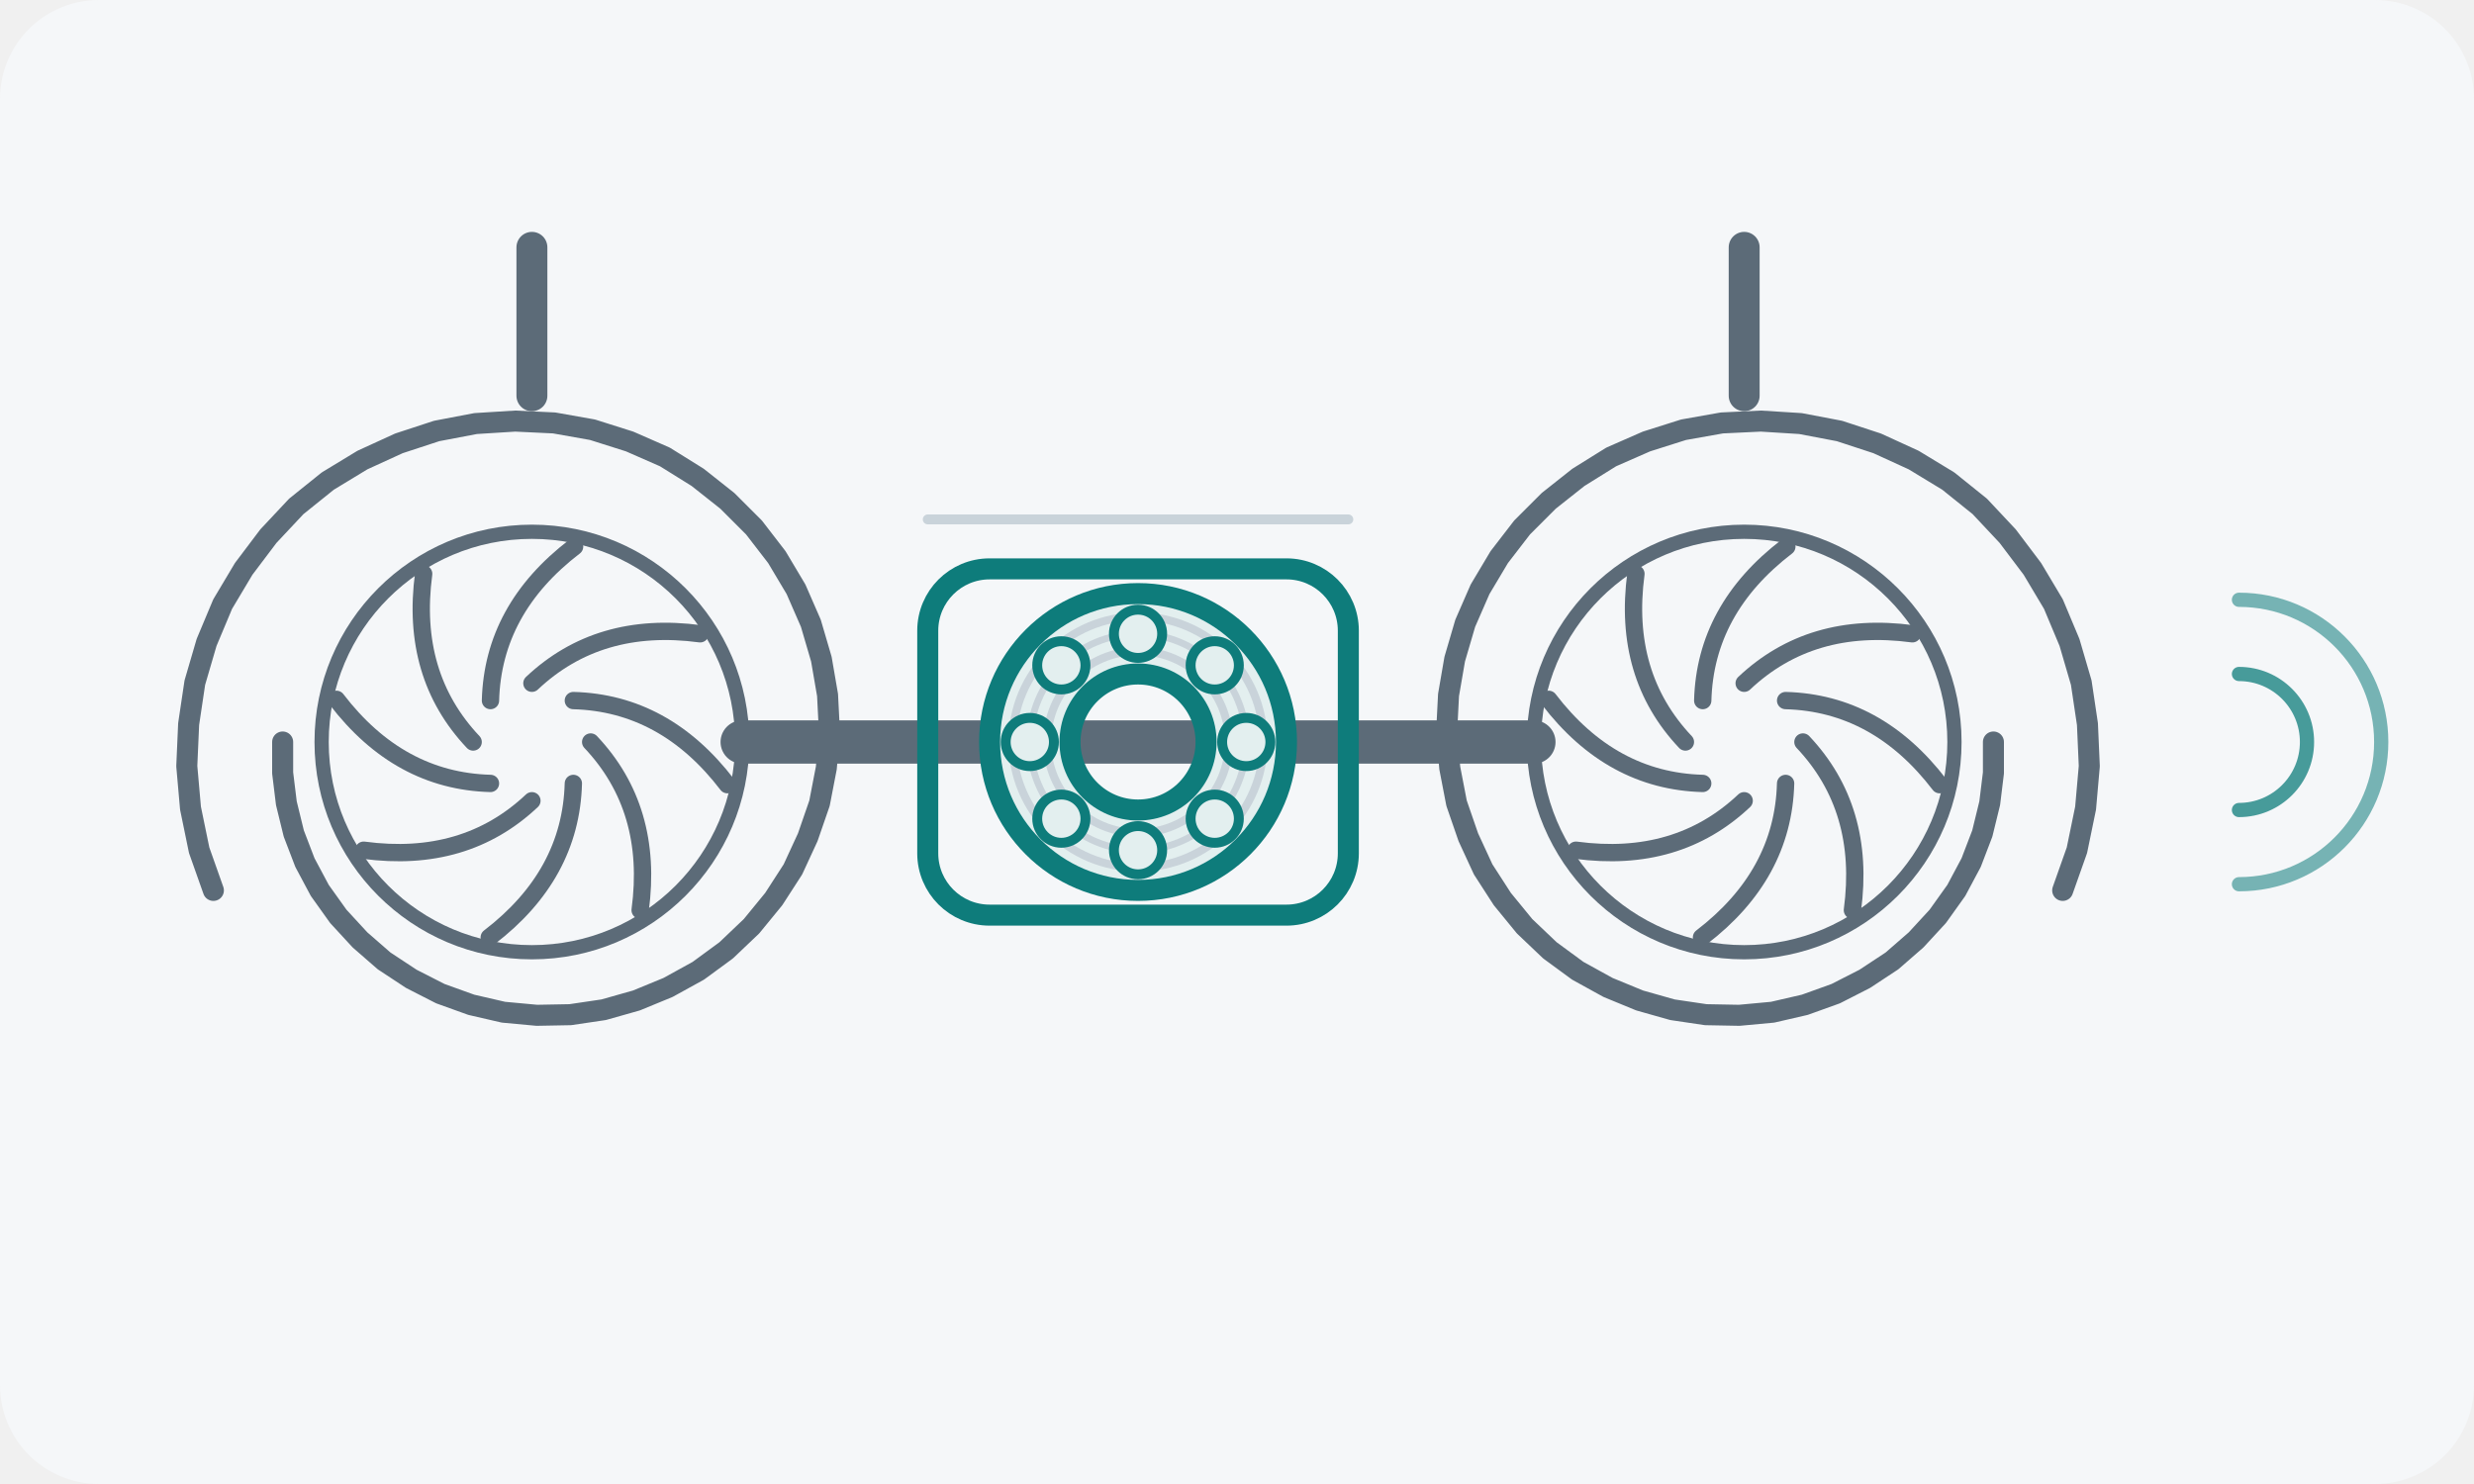
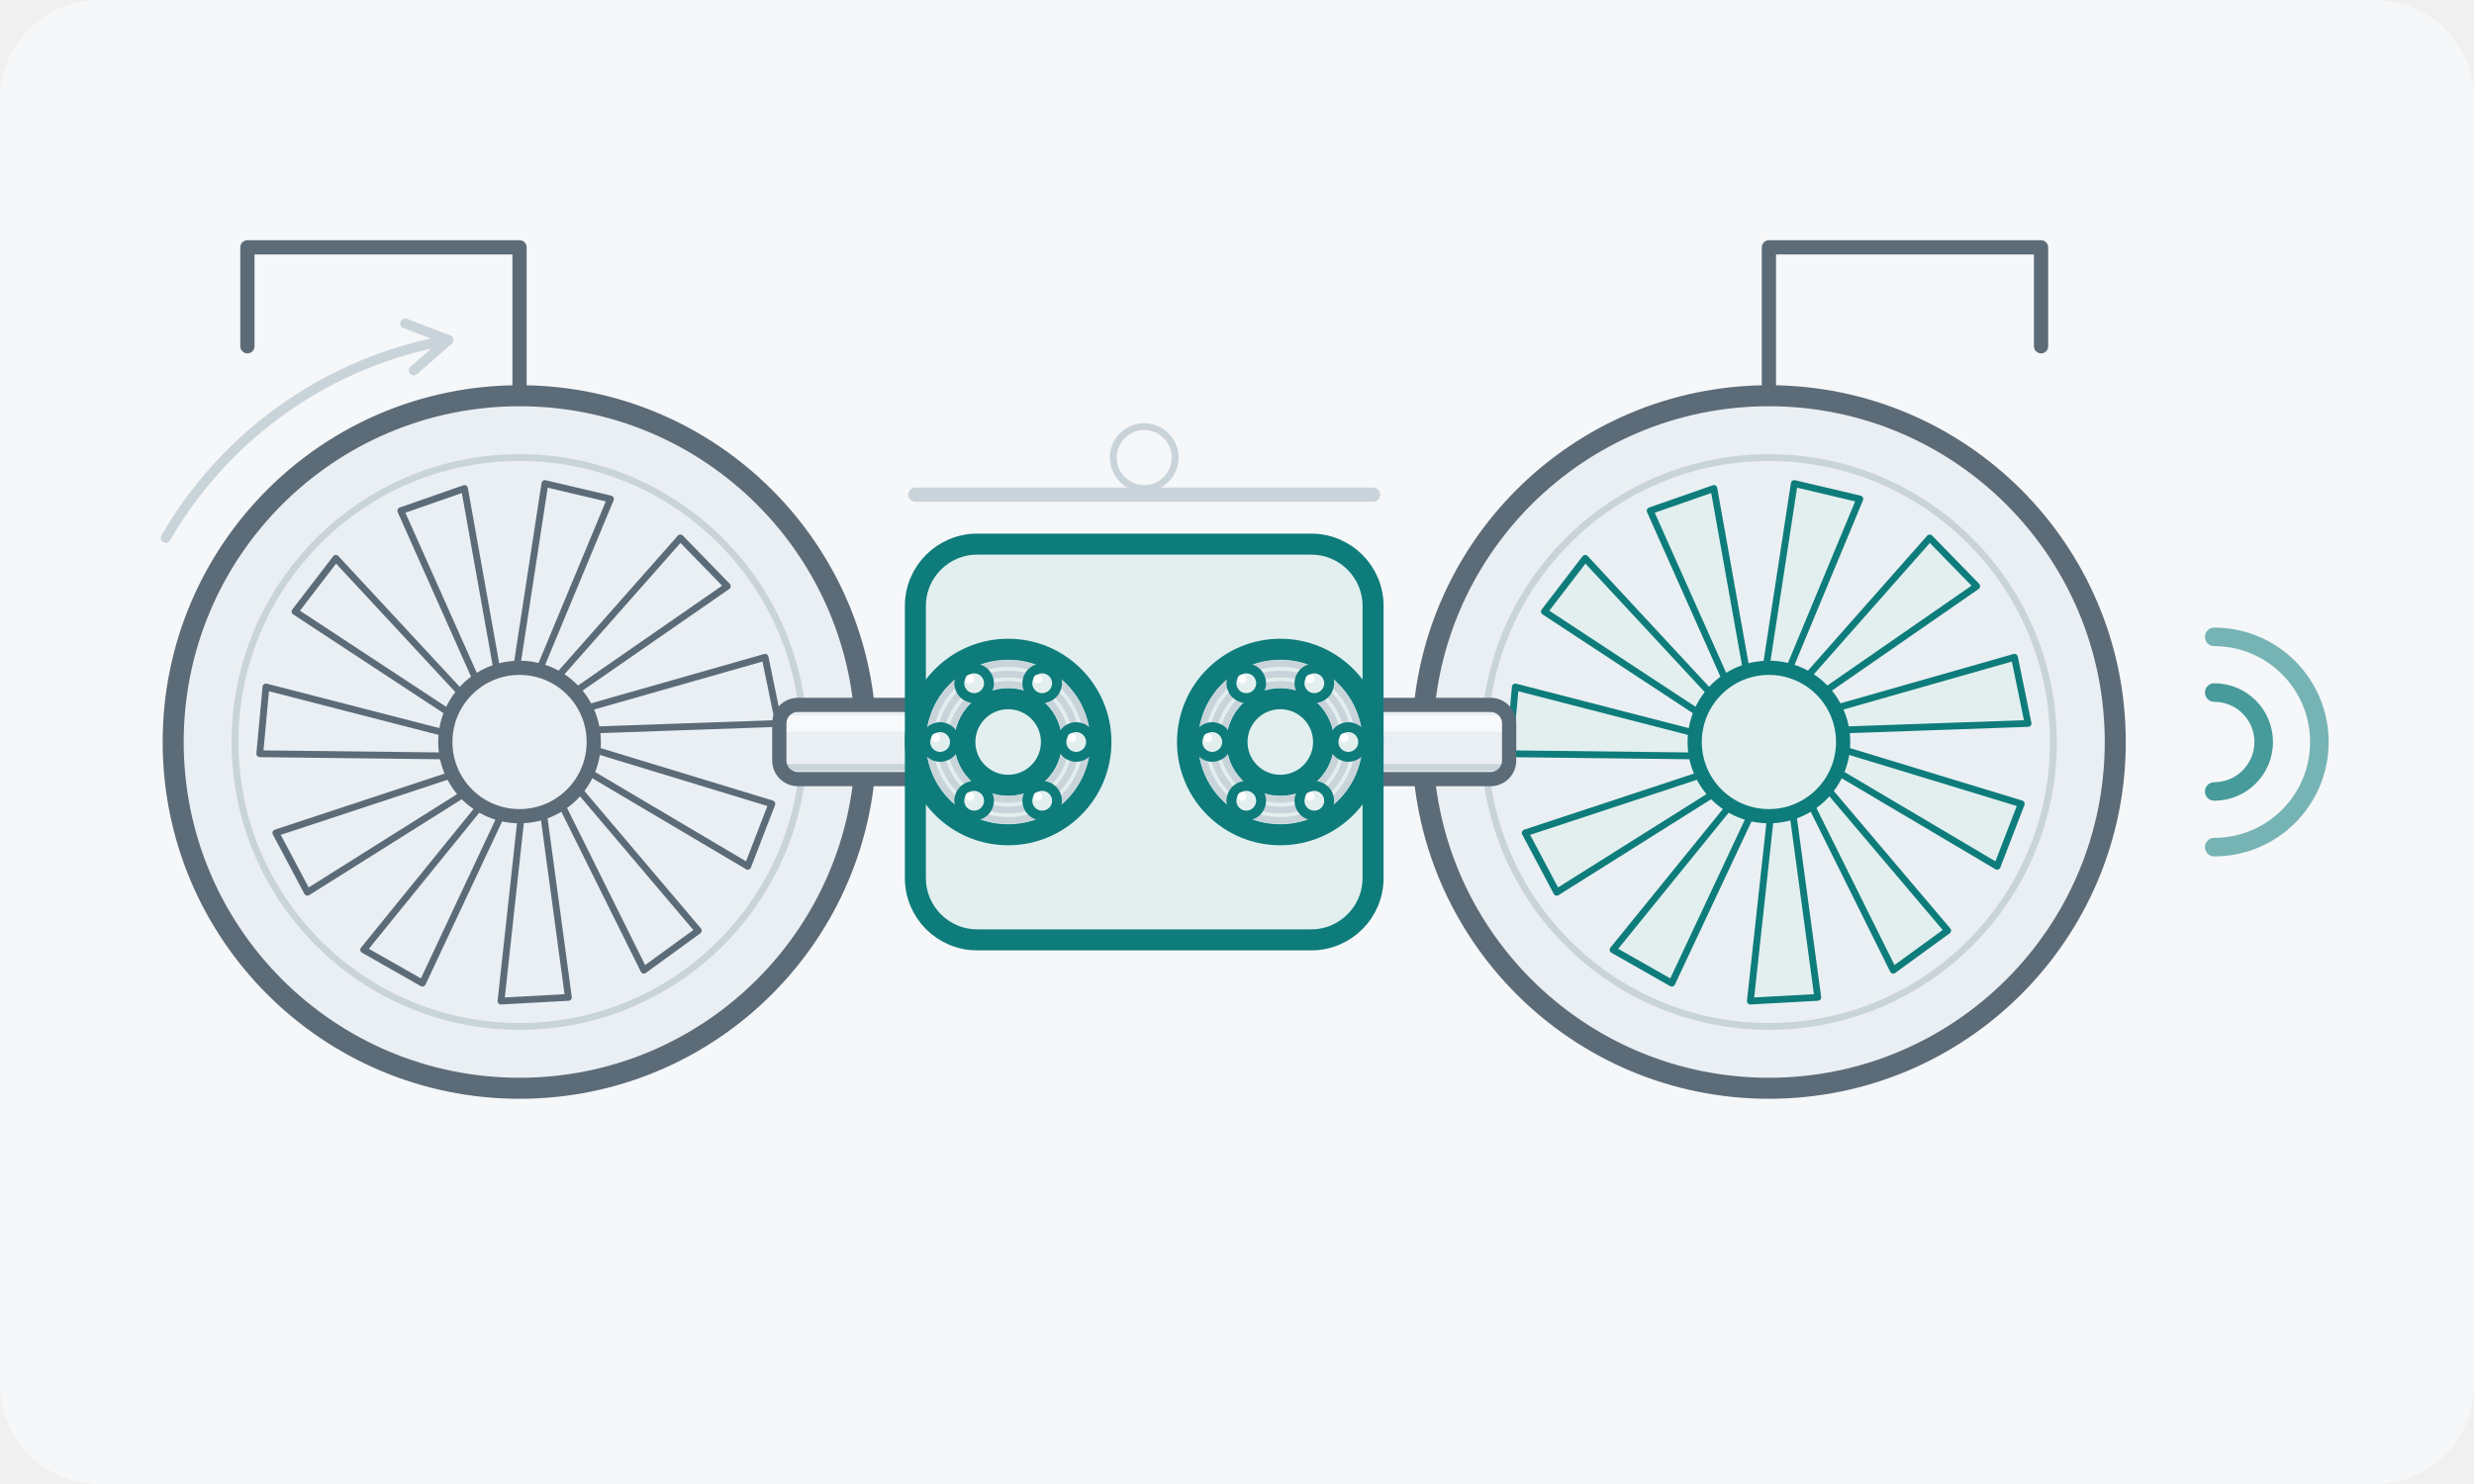
<svg xmlns="http://www.w3.org/2000/svg" viewBox="0 0 400 240" role="img" aria-label="Схема турбины">
+   <defs>
+     <pattern id="mRub" width="7" height="7" patternUnits="userSpaceOnUse">
+       <path d="M0 7 L7 0 M-1 1 L1 -1 M6 8 L8 6" stroke="#C9D3DA" stroke-width="1" />
+       <path d="M0 0 L7 7 M-1 6 L1 8 M6 -1 L8 1" stroke="#C9D3DA" stroke-width="1" />
+     </pattern>
+     <pattern id="mCer" width="8" height="8" patternUnits="userSpaceOnUse">
+       <circle cx="2" cy="2" r="1.2" fill="#C9D3DA" />
+       <circle cx="6" cy="6" r="1.2" fill="#C9D3DA" />
+     </pattern>
+     <pattern id="mFric" width="6" height="6" patternUnits="userSpaceOnUse">
+       <circle cx="1.5" cy="1.5" r="0.9" fill="#0E7C7B" opacity="0.55" />
+       <circle cx="4.5" cy="4.5" r="0.9" fill="#0E7C7B" opacity="0.55" />
+       <circle cx="4.5" cy="1.5" r="0.6" fill="#0E7C7B" opacity="0.35" />
+     </pattern>
+     <pattern id="mMet" width="6" height="6" patternUnits="userSpaceOnUse" patternTransform="rotate(45)">
+       <path d="M0 0 V6" stroke="#C9D3DA" stroke-width="1" />
+     </pattern>
+   </defs>
  <rect width="400" height="240" rx="16" fill="#F5F7F9" />
  <g fill="none" stroke-linecap="round" stroke-linejoin="round">
-     <path d="M 45.7 120.0 L 45.7 125.0 L 46.3 129.9 L 47.5 134.8 L 49.3 139.5 L 51.7 144.0 L 54.7 148.2 L 58.2 152.0 L 62.1 155.4 L 66.5 158.3 L 71.2 160.7 L 76.2 162.5 L 81.4 163.7 L 86.8 164.2 L 92.2 164.1 L 97.6 163.3 L 102.9 161.8 L 108.0 159.7 L 112.9 157.0 L 117.4 153.7 L 121.5 149.8 L 125.1 145.4 L 128.2 140.6 L 130.6 135.4 L 132.5 129.9 L 133.6 124.2 L 134.1 118.3 L 133.8 112.4 L 132.8 106.6 L 131.1 100.8 L 128.7 95.3 L 125.6 90.1 L 121.9 85.3 L 117.6 81.0 L 112.8 77.2 L 107.5 73.9 L 101.8 71.4 L 95.8 69.5 L 89.6 68.4 L 83.3 68.1 L 76.9 68.5 L 70.6 69.7 L 64.5 71.7 L 58.6 74.4 L 53.0 77.8 L 47.9 81.9 L 43.4 86.7 L 39.4 92.0 L 36.0 97.7 L 33.4 103.9 L 31.5 110.4 L 30.5 117.1 L 30.2 123.9 L 30.8 130.7 L 32.2 137.5 L 34.5 144.0" stroke="#5C6B78" stroke-width="3.4" fill="none" />
-     <circle cx="86.0" cy="120.0" r="34.0" stroke="#5C6B78" stroke-width="2.3" fill="none" />
-     <path d="M 95.5 120.0 Q 105.7 130.8 103.5 147.2" stroke="#5C6B78" stroke-width="2.8" fill="none" />
-     <path d="M 92.7 126.7 Q 92.3 141.5 79.1 151.6" stroke="#5C6B78" stroke-width="2.8" fill="none" />
-     <path d="M 86.0 129.5 Q 75.2 139.7 58.8 137.5" stroke="#5C6B78" stroke-width="2.8" fill="none" />
-     <path d="M 79.3 126.7 Q 64.5 126.3 54.4 113.1" stroke="#5C6B78" stroke-width="2.8" fill="none" />
-     <path d="M 76.5 120.0 Q 66.3 109.2 68.5 92.8" stroke="#5C6B78" stroke-width="2.8" fill="none" />
-     <path d="M 79.3 113.3 Q 79.7 98.5 92.9 88.4" stroke="#5C6B78" stroke-width="2.8" fill="none" />
-     <path d="M 86.0 110.5 Q 96.8 100.3 113.2 102.5" stroke="#5C6B78" stroke-width="2.8" fill="none" />
-     <path d="M 92.7 113.3 Q 107.5 113.7 117.6 126.9" stroke="#5C6B78" stroke-width="2.8" fill="none" />
-     <path d="M 86.0 64.0 L 86.0 40.0" stroke="#5C6B78" stroke-width="5.0" />
-     <path d="M 322.3 120.0 L 322.3 125.0 L 321.7 129.9 L 320.5 134.8 L 318.7 139.5 L 316.3 144.0 L 313.3 148.2 L 309.8 152.0 L 305.9 155.4 L 301.5 158.3 L 296.8 160.7 L 291.8 162.5 L 286.6 163.7 L 281.2 164.2 L 275.8 164.1 L 270.4 163.3 L 265.1 161.8 L 260.0 159.7 L 255.1 157.0 L 250.6 153.7 L 246.5 149.8 L 242.9 145.4 L 239.8 140.6 L 237.4 135.4 L 235.5 129.9 L 234.4 124.2 L 233.9 118.3 L 234.2 112.4 L 235.2 106.6 L 236.9 100.8 L 239.3 95.3 L 242.4 90.1 L 246.1 85.3 L 250.4 81.0 L 255.2 77.2 L 260.5 73.9 L 266.2 71.4 L 272.2 69.5 L 278.4 68.4 L 284.7 68.1 L 291.1 68.5 L 297.4 69.7 L 303.5 71.7 L 309.4 74.4 L 315.0 77.8 L 320.1 81.9 L 324.6 86.7 L 328.6 92.0 L 332.0 97.7 L 334.6 103.9 L 336.5 110.4 L 337.5 117.1 L 337.8 123.9 L 337.2 130.7 L 335.8 137.5 L 333.5 144.0" stroke="#5C6B78" stroke-width="3.4" fill="none" />
-     <circle cx="282.0" cy="120.0" r="34.0" stroke="#5C6B78" stroke-width="2.3" fill="none" />
-     <path d="M 291.5 120.0 Q 301.7 130.8 299.5 147.2" stroke="#5C6B78" stroke-width="2.8" fill="none" />
-     <path d="M 288.7 126.7 Q 288.3 141.5 275.1 151.6" stroke="#5C6B78" stroke-width="2.8" fill="none" />
-     <path d="M 282.0 129.5 Q 271.2 139.7 254.8 137.5" stroke="#5C6B78" stroke-width="2.8" fill="none" />
-     <path d="M 275.3 126.7 Q 260.5 126.3 250.4 113.1" stroke="#5C6B78" stroke-width="2.8" fill="none" />
-     <path d="M 272.5 120.0 Q 262.3 109.2 264.5 92.8" stroke="#5C6B78" stroke-width="2.8" fill="none" />
-     <path d="M 275.3 113.3 Q 275.7 98.5 288.9 88.4" stroke="#5C6B78" stroke-width="2.8" fill="none" />
-     <path d="M 282.0 110.5 Q 292.8 100.3 309.2 102.5" stroke="#5C6B78" stroke-width="2.8" fill="none" />
-     <path d="M 288.7 113.3 Q 303.5 113.7 313.6 126.9" stroke="#5C6B78" stroke-width="2.8" fill="none" />
-     <path d="M 282.0 64.0 L 282.0 40.0" stroke="#5C6B78" stroke-width="5.0" />
-     <path d="M 120.0 120.0 L 248.0 120.0" stroke="#5C6B78" stroke-width="7.0" />
-     <rect x="150.0" y="92.0" width="68.0" height="56.0" rx="10" stroke="#0E7C7B" stroke-width="3.4" fill="none" />
-     <path d="M 160.0 120.0 A 24.0 24.0 0 1 0 208.0 120.0 A 24.0 24.0 0 1 0 160.0 120.0 Z M 173.0 120.0 A 11.0 11.0 0 1 0 195.0 120.0 A 11.0 11.0 0 1 0 173.0 120.0 Z" fill="#E3EFEF" fill-rule="evenodd" stroke="none" />
-     <circle cx="184.0" cy="120.0" r="24.0" stroke="#0E7C7B" stroke-width="3.4" fill="none" />
-     <circle cx="184.0" cy="120.0" r="20.3" stroke="#C9D3DA" stroke-width="1.3" fill="none" />
-     <circle cx="184.0" cy="120.0" r="11.0" stroke="#0E7C7B" stroke-width="3.4" fill="none" />
-     <circle cx="184.0" cy="120.0" r="14.7" stroke="#C9D3DA" stroke-width="1.3" fill="none" />
-     <circle cx="184.0" cy="120.0" r="17.5" stroke="#C9D3DA" stroke-width="1.1" fill="none" />
-     <circle cx="201.5" cy="120.0" r="3.9" stroke="#0E7C7B" stroke-width="1.6" fill="#E3EFEF" />
-     <circle cx="196.4" cy="132.4" r="3.9" stroke="#0E7C7B" stroke-width="1.6" fill="#E3EFEF" />
-     <circle cx="184.0" cy="137.5" r="3.9" stroke="#0E7C7B" stroke-width="1.6" fill="#E3EFEF" />
-     <circle cx="171.6" cy="132.4" r="3.9" stroke="#0E7C7B" stroke-width="1.6" fill="#E3EFEF" />
-     <circle cx="166.5" cy="120.0" r="3.9" stroke="#0E7C7B" stroke-width="1.6" fill="#E3EFEF" />
-     <circle cx="171.6" cy="107.6" r="3.9" stroke="#0E7C7B" stroke-width="1.6" fill="#E3EFEF" />
-     <circle cx="184.0" cy="102.5" r="3.9" stroke="#0E7C7B" stroke-width="1.6" fill="#E3EFEF" />
-     <circle cx="196.4" cy="107.6" r="3.9" stroke="#0E7C7B" stroke-width="1.6" fill="#E3EFEF" />
-     <path d="M 150.0 84.0 L 218.0 84.0" stroke="#C9D3DA" stroke-width="1.6" />
-     <path d="M 362 109 A 11 11 0 0 1 362 131" stroke="#0E7C7B" stroke-width="2.3" opacity="0.75" />
-     <path d="M 362 97 A 23 23 0 0 1 362 143" stroke="#0E7C7B" stroke-width="2.3" opacity="0.55" />
+     <circle cx="84.0" cy="120.0" r="56.0" stroke="#5C6B78" stroke-width="3.4" fill="#EAEFF3" />
+     <circle cx="84.0" cy="120.0" r="46.0" stroke="#C9D3DA" stroke-width="1.1" fill="none" />
+     <path d="M 92.0 120.0 L 124.8 130.0 L 120.9 140.1 L 91.5 122.7 Z" stroke="#5C6B78" stroke-width="1.1" fill="#EAEFF3" />
+     <path d="M 90.7 124.3 L 112.9 150.5 L 104.1 156.9 L 88.9 126.3 Z" stroke="#5C6B78" stroke-width="1.1" fill="#EAEFF3" />
+     <path d="M 87.3 127.3 L 91.9 161.3 L 81.0 161.9 L 84.7 128.0 Z" stroke="#5C6B78" stroke-width="1.1" fill="#EAEFF3" />
+     <path d="M 82.9 127.9 L 68.3 159.0 L 58.8 153.6 L 80.3 127.1 Z" stroke="#5C6B78" stroke-width="1.1" fill="#EAEFF3" />
+     <path d="M 78.8 126.0 L 49.7 144.3 L 44.6 134.7 L 77.0 124.0 Z" stroke="#5C6B78" stroke-width="1.1" fill="#EAEFF3" />
+     <path d="M 76.3 122.3 L 42.0 121.9 L 43.0 111.1 L 76.0 119.6 Z" stroke="#5C6B78" stroke-width="1.1" fill="#EAEFF3" />
+     <path d="M 76.3 117.7 L 47.7 98.9 L 54.3 90.3 L 77.5 115.3 Z" stroke="#5C6B78" stroke-width="1.1" fill="#EAEFF3" />
+     <path d="M 78.8 114.0 L 64.8 82.6 L 75.1 79.0 L 81.1 112.6 Z" stroke="#5C6B78" stroke-width="1.1" fill="#EAEFF3" />
+     <path d="M 82.9 112.1 L 88.1 78.2 L 98.7 80.7 L 85.6 112.2 Z" stroke="#5C6B78" stroke-width="1.1" fill="#EAEFF3" />
+     <path d="M 87.3 112.7 L 110.0 87.0 L 117.6 94.8 L 89.6 114.2 Z" stroke="#5C6B78" stroke-width="1.1" fill="#EAEFF3" />
+     <path d="M 90.7 115.7 L 123.7 106.3 L 125.9 117.0 L 91.8 118.2 Z" stroke="#5C6B78" stroke-width="1.1" fill="#EAEFF3" />
+     <circle cx="84.0" cy="120.0" r="12.0" stroke="#5C6B78" stroke-width="2.3" fill="#EAEFF3" />
+     <path d="M 84.0 64.0 L 84.0 40.0 L 40.0 40.0 L 40.0 56.0" stroke="#5C6B78" stroke-width="2.3" fill="none" />
+     <circle cx="286.0" cy="120.0" r="56.0" stroke="#5C6B78" stroke-width="3.4" fill="#EAEFF3" />
+     <circle cx="286.0" cy="120.0" r="46.0" stroke="#C9D3DA" stroke-width="1.1" fill="none" />
+     <path d="M 294.0 120.0 L 326.8 130.0 L 322.9 140.1 L 293.5 122.7 Z" stroke="#0E7C7B" stroke-width="1.1" fill="#E3EFEF" />
+     <path d="M 292.7 124.3 L 314.9 150.5 L 306.1 156.9 L 290.9 126.3 Z" stroke="#0E7C7B" stroke-width="1.1" fill="#E3EFEF" />
+     <path d="M 289.3 127.3 L 293.9 161.3 L 283.0 161.9 L 286.7 128.0 Z" stroke="#0E7C7B" stroke-width="1.1" fill="#E3EFEF" />
+     <path d="M 284.9 127.9 L 270.3 159.0 L 260.8 153.6 L 282.3 127.1 Z" stroke="#0E7C7B" stroke-width="1.1" fill="#E3EFEF" />
+     <path d="M 280.8 126.0 L 251.7 144.3 L 246.6 134.7 L 279.0 124.0 Z" stroke="#0E7C7B" stroke-width="1.1" fill="#E3EFEF" />
+     <path d="M 278.3 122.3 L 244.0 121.9 L 245.0 111.1 L 278.0 119.6 Z" stroke="#0E7C7B" stroke-width="1.1" fill="#E3EFEF" />
+     <path d="M 278.3 117.7 L 249.7 98.9 L 256.3 90.3 L 279.5 115.3 Z" stroke="#0E7C7B" stroke-width="1.1" fill="#E3EFEF" />
+     <path d="M 280.8 114.0 L 266.8 82.6 L 277.1 79.0 L 283.1 112.6 Z" stroke="#0E7C7B" stroke-width="1.1" fill="#E3EFEF" />
+     <path d="M 284.9 112.1 L 290.1 78.2 L 300.7 80.7 L 287.6 112.2 Z" stroke="#0E7C7B" stroke-width="1.1" fill="#E3EFEF" />
+     <path d="M 289.3 112.7 L 312.0 87.0 L 319.6 94.8 L 291.6 114.2 Z" stroke="#0E7C7B" stroke-width="1.1" fill="#E3EFEF" />
+     <path d="M 292.7 115.7 L 325.7 106.3 L 327.9 117.0 L 293.8 118.2 Z" stroke="#0E7C7B" stroke-width="1.1" fill="#E3EFEF" />
+     <circle cx="286.0" cy="120.0" r="12.0" stroke="#0E7C7B" stroke-width="2.3" fill="#E3EFEF" />
+     <path d="M 286.0 64.0 L 286.0 40.0 L 330.0 40.0 L 330.0 56.0" stroke="#5C6B78" stroke-width="2.3" fill="none" />
+     <rect x="126.0" y="114.0" width="118.0" height="12.0" rx="3" stroke="none" stroke-width="0" fill="#EAEFF3" />
+     <rect x="126.0" y="115.7" width="118.0" height="2.6" fill="#FFFFFF" opacity="0.65" />
+     <path d="M 126.0 124.1 L 244.0 124.1" stroke="#C9D3DA" stroke-width="1.1" />
+     <rect x="126.0" y="114.0" width="118.0" height="12.0" rx="3" stroke="#5C6B78" stroke-width="2.3" fill="none" />
+     <rect x="148.0" y="88.0" width="74.0" height="64.0" rx="10" stroke="#0E7C7B" stroke-width="3.4" fill="#E3EFEF" />
+     <path d="M 148.0 120.0 A 15.0 15.0 0 1 0 178.0 120.0 A 15.0 15.0 0 1 0 148.0 120.0 Z M 156.0 120.0 A 7.0 7.0 0 1 0 170.0 120.0 A 7.0 7.0 0 1 0 156.0 120.0 Z" fill="#E3EFEF" fill-rule="evenodd" stroke="none" />
+     <circle cx="163.0" cy="120.0" r="15.0" stroke="#0E7C7B" stroke-width="3.4" fill="none" />
+     <circle cx="163.0" cy="120.0" r="12.7" stroke="#C9D3DA" stroke-width="1.1" fill="none" />
+     <circle cx="163.0" cy="120.0" r="7.0" stroke="#0E7C7B" stroke-width="3.4" fill="none" />
+     <circle cx="163.0" cy="120.0" r="9.3" stroke="#C9D3DA" stroke-width="1.1" fill="none" />
+     <circle cx="163.0" cy="120.0" r="11.0" stroke="#C9D3DA" stroke-width="1.1" fill="none" />
+     <circle cx="174.0" cy="120.0" r="2.4" stroke="#0E7C7B" stroke-width="1.6" fill="#E3EFEF" />
+     <circle cx="173.3" cy="119.3" r="0.7" stroke="none" stroke-width="0" fill="#FFFFFF" />
+     <circle cx="168.5" cy="129.5" r="2.4" stroke="#0E7C7B" stroke-width="1.6" fill="#E3EFEF" />
+     <circle cx="167.8" cy="128.8" r="0.7" stroke="none" stroke-width="0" fill="#FFFFFF" />
+     <circle cx="157.5" cy="129.5" r="2.4" stroke="#0E7C7B" stroke-width="1.6" fill="#E3EFEF" />
+     <circle cx="156.8" cy="128.8" r="0.7" stroke="none" stroke-width="0" fill="#FFFFFF" />
+     <circle cx="152.0" cy="120.0" r="2.4" stroke="#0E7C7B" stroke-width="1.6" fill="#E3EFEF" />
+     <circle cx="151.3" cy="119.3" r="0.7" stroke="none" stroke-width="0" fill="#FFFFFF" />
+     <circle cx="157.5" cy="110.5" r="2.4" stroke="#0E7C7B" stroke-width="1.6" fill="#E3EFEF" />
+     <circle cx="156.8" cy="109.8" r="0.7" stroke="none" stroke-width="0" fill="#FFFFFF" />
+     <circle cx="168.5" cy="110.5" r="2.4" stroke="#0E7C7B" stroke-width="1.6" fill="#E3EFEF" />
+     <circle cx="167.8" cy="109.8" r="0.7" stroke="none" stroke-width="0" fill="#FFFFFF" />
+     <path d="M 192.0 120.0 A 15.0 15.0 0 1 0 222.0 120.0 A 15.0 15.0 0 1 0 192.0 120.0 Z M 200.0 120.0 A 7.0 7.0 0 1 0 214.0 120.0 A 7.0 7.0 0 1 0 200.0 120.0 Z" fill="#E3EFEF" fill-rule="evenodd" stroke="none" />
+     <circle cx="207.0" cy="120.0" r="15.0" stroke="#0E7C7B" stroke-width="3.4" fill="none" />
+     <circle cx="207.0" cy="120.0" r="12.7" stroke="#C9D3DA" stroke-width="1.1" fill="none" />
+     <circle cx="207.0" cy="120.0" r="7.0" stroke="#0E7C7B" stroke-width="3.4" fill="none" />
+     <circle cx="207.0" cy="120.0" r="9.3" stroke="#C9D3DA" stroke-width="1.1" fill="none" />
+     <circle cx="207.0" cy="120.0" r="11.0" stroke="#C9D3DA" stroke-width="1.1" fill="none" />
+     <circle cx="218.0" cy="120.0" r="2.4" stroke="#0E7C7B" stroke-width="1.6" fill="#E3EFEF" />
+     <circle cx="217.3" cy="119.3" r="0.7" stroke="none" stroke-width="0" fill="#FFFFFF" />
+     <circle cx="212.5" cy="129.5" r="2.4" stroke="#0E7C7B" stroke-width="1.6" fill="#E3EFEF" />
+     <circle cx="211.8" cy="128.8" r="0.7" stroke="none" stroke-width="0" fill="#FFFFFF" />
+     <circle cx="201.5" cy="129.5" r="2.4" stroke="#0E7C7B" stroke-width="1.6" fill="#E3EFEF" />
+     <circle cx="200.8" cy="128.8" r="0.7" stroke="none" stroke-width="0" fill="#FFFFFF" />
+     <circle cx="196.0" cy="120.0" r="2.4" stroke="#0E7C7B" stroke-width="1.6" fill="#E3EFEF" />
+     <circle cx="195.3" cy="119.3" r="0.7" stroke="none" stroke-width="0" fill="#FFFFFF" />
+     <circle cx="201.5" cy="110.5" r="2.4" stroke="#0E7C7B" stroke-width="1.6" fill="#E3EFEF" />
+     <circle cx="200.8" cy="109.8" r="0.7" stroke="none" stroke-width="0" fill="#FFFFFF" />
+     <circle cx="212.5" cy="110.5" r="2.4" stroke="#0E7C7B" stroke-width="1.6" fill="#E3EFEF" />
+     <circle cx="211.8" cy="109.8" r="0.7" stroke="none" stroke-width="0" fill="#FFFFFF" />
+     <path d="M 148.0 80.0 L 222.0 80.0" stroke="#C9D3DA" stroke-width="2.3" />
+     <circle cx="185.0" cy="74.0" r="5.0" stroke="#C9D3DA" stroke-width="1.1" fill="none" />
+     <path d="M 26.8 87.0 A 66.0 66.0 0 0 1 72.5 55.0" stroke="#C9D3DA" stroke-width="1.6" fill="none" />
+     <path d="M 66.9 59.9 L 72.5 55.0 L 65.5 52.3" stroke="#C9D3DA" stroke-width="1.6" fill="none" />
+     <path d="M 358 112 A 8 8 0 0 1 358 128" stroke="#0E7C7B" stroke-width="3" opacity="0.75" />
+     <path d="M 358 103 A 17 17 0 0 1 358 137" stroke="#0E7C7B" stroke-width="3" opacity="0.55" />
  </g>
</svg>
